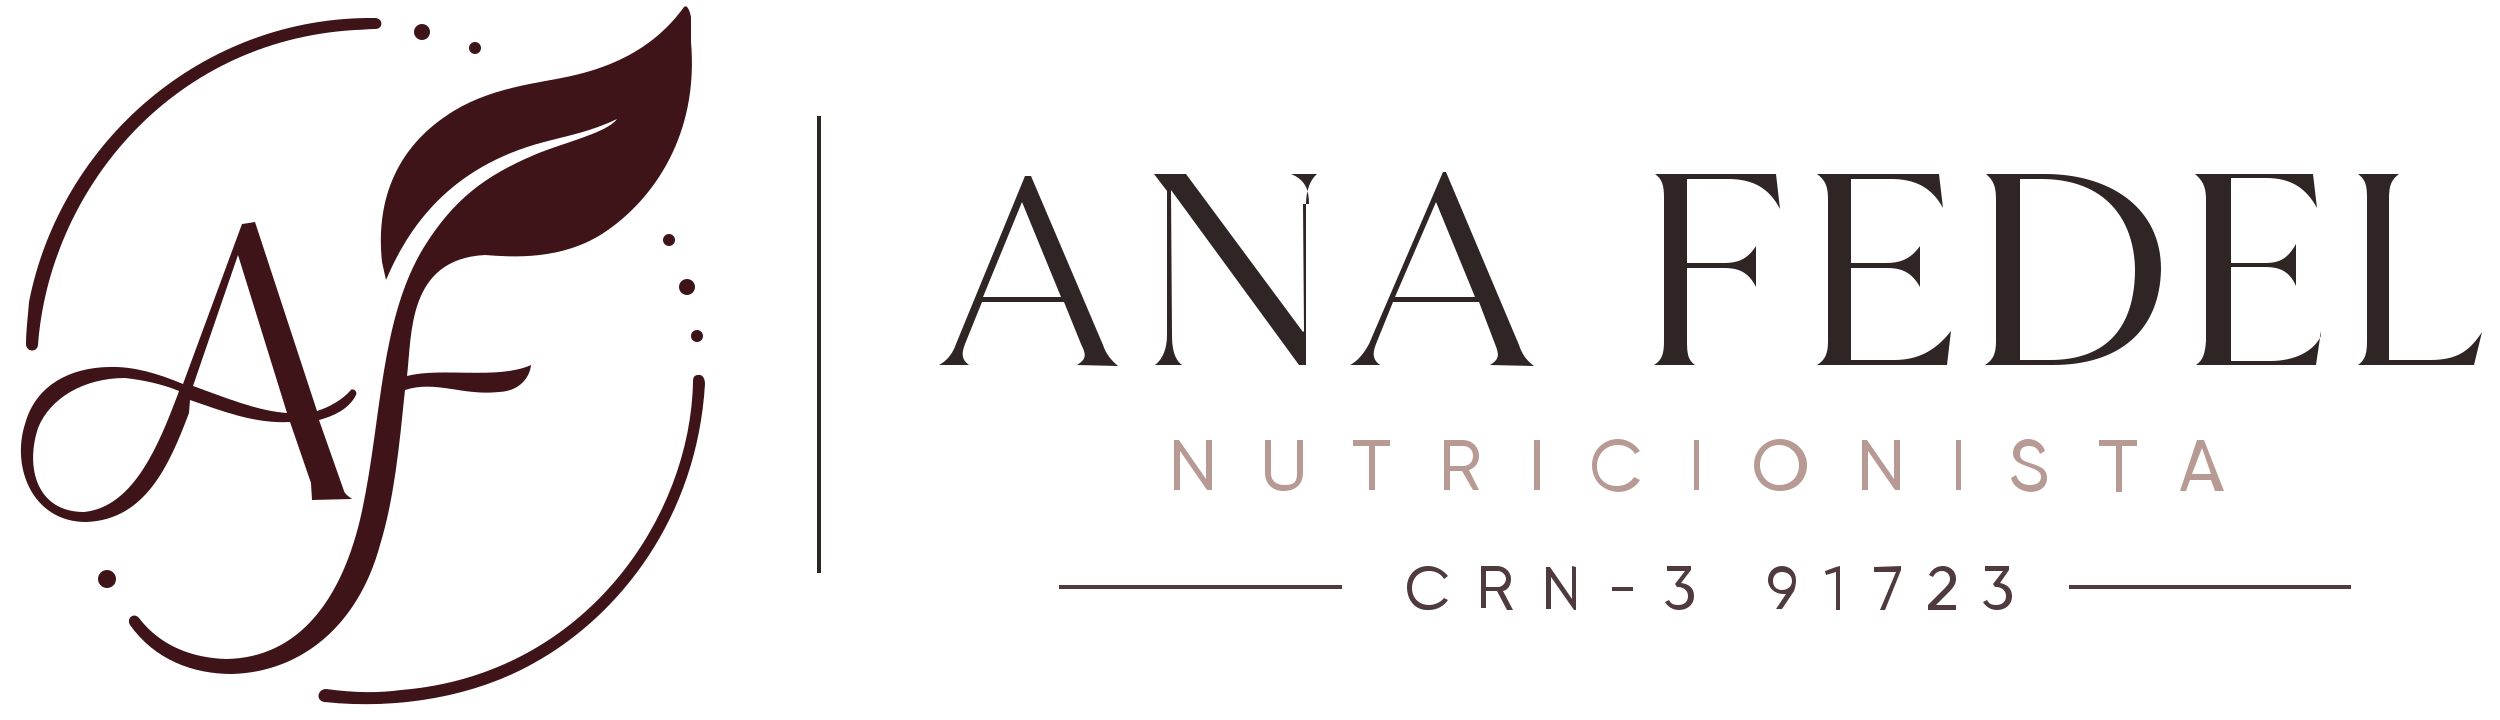
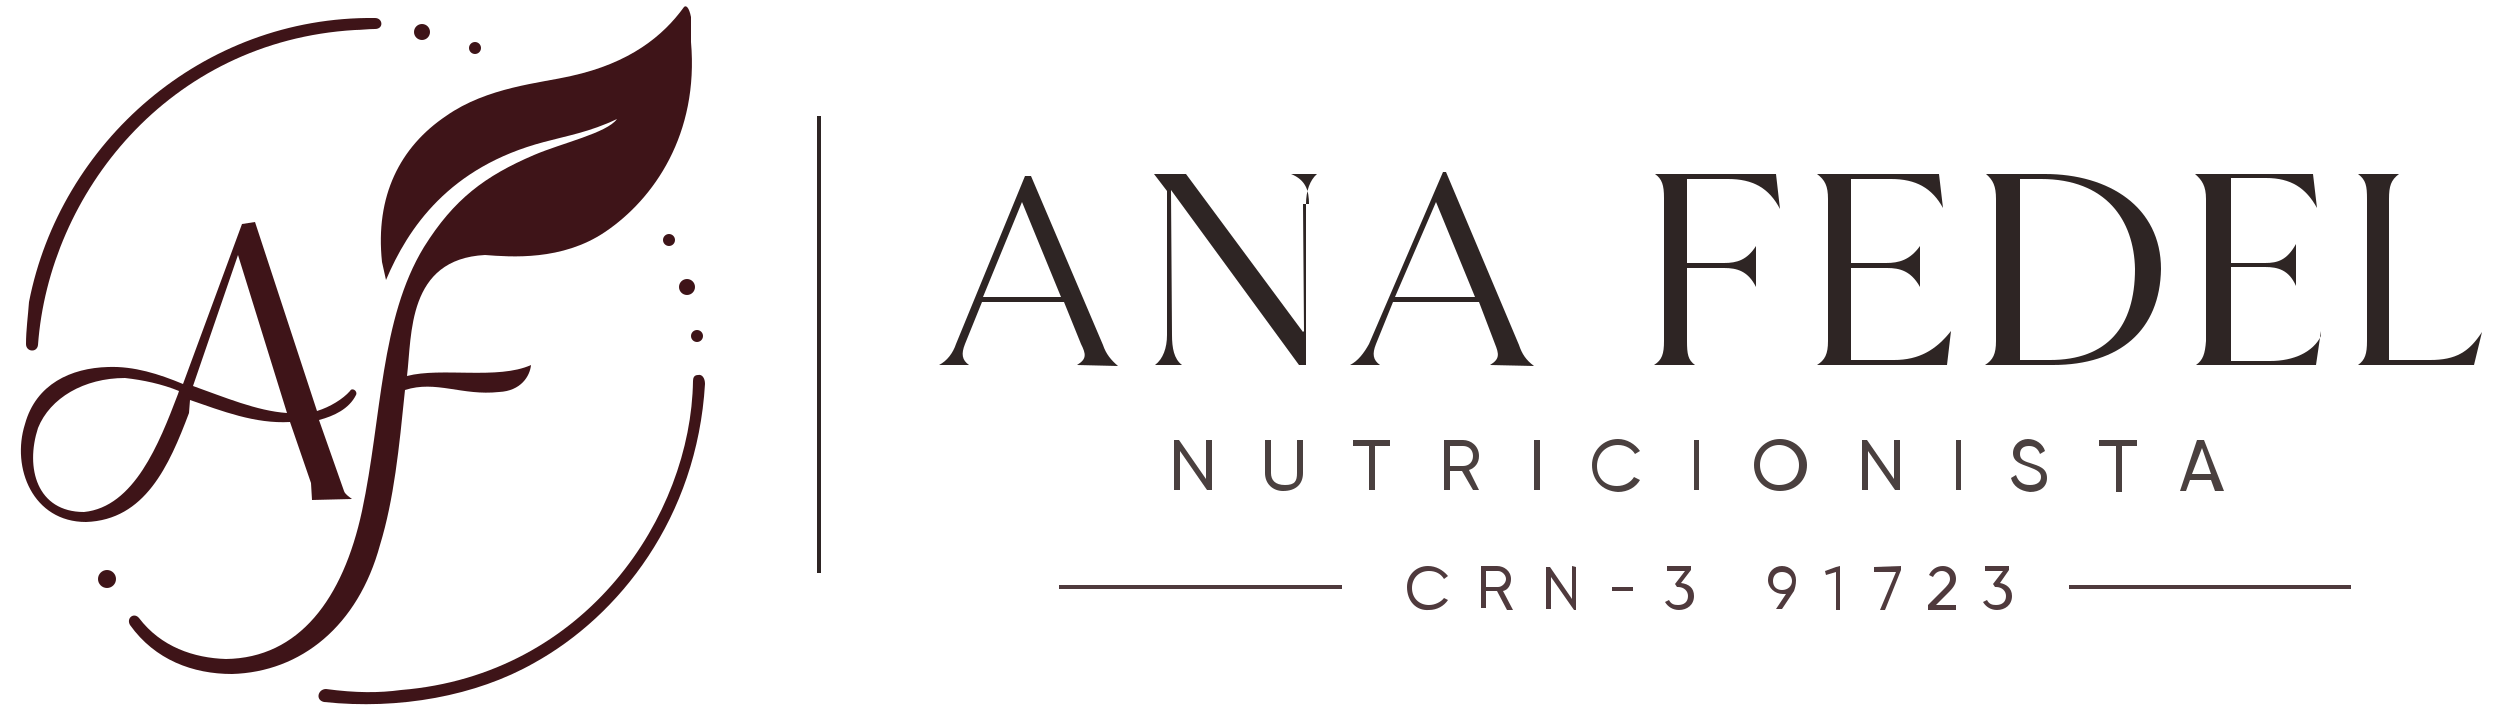
<svg xmlns="http://www.w3.org/2000/svg" viewBox="0 0 250 72">
  <g fill="#3E1418">
    <path d="m37.5 1.8c-17.3-0.2-31.5 12.5-34.6 28.4-0.1 1.4-0.3 2.8-0.3 4.2 0 0.8 1.1 0.9 1.2 0.1 1.1-15.1 13-30.4 31.7-31.5 0.6 0 1.3-0.1 2-0.1 0.9 0 0.8-1.1 0-1.1z" />
    <path d="m69.1 1.7c-0.2-1-0.5-1.2-0.7-1-2.1 2.9-5.4 5.6-11.3 6.9-3 0.7-8.4 1.1-12.5 4-4.6 3.1-7.1 8-6.4 14.6l0.4 1.8c2.2-5.2 6.3-11.3 15.8-13.8 2.2-0.6 4.6-1 7.3-2.3-1 1.4-5.5 2.4-8.3 3.6-4.9 2.1-8 4.4-11 9.2-4.4 7.2-4.2 17-6.2 26.4-1.9 8.8-6.3 14.7-13.6 14.8-3.2-0.1-6.5-1.2-8.7-4.1-0.5-0.6-1.3 0-0.9 0.7 2.5 3.5 6.3 4.9 10.2 4.9 6.9-0.2 12.6-4.8 14.8-12.9 1.4-4.6 1.9-9.6 2.5-15.5 3.1-1 5.7 0.6 9.4 0.2 2.2-0.1 3.1-1.6 3.2-2.7-3.3 1.5-9 0.2-12.4 1.1 0.5-4.1 0-11.7 7.8-12.1 2.6 0.2 7.7 0.6 12-2.3 4.9-3.3 9.4-9.8 8.6-19v-2.5z" />
    <path d="m34.4 49.1-2.5-7.1c1.5-0.4 3-1.1 3.7-2.5 0.2-0.4-0.4-0.8-0.6-0.4-0.7 0.8-2 1.6-3.3 2l-6.2-18.9-1.3 0.2-5.9 16c-2.4-1-4.9-1.8-7.5-1.7-3.7 0.1-7.2 1.7-8.3 5.7-1.4 4.4 0.8 9.8 6.1 9.8 5.9-0.2 8.3-5.6 10.3-10.9l0.1-1.3c3.2 1.1 6.5 2.4 10 2.2l2.1 6.1 0.1 1.7 4-0.1c-0.4-0.3-0.7-0.5-0.8-0.8zm-26 2.1c-4.7 0-5.9-4.4-4.6-8.4 1.2-3 4.6-5 8.7-5 1.8 0.2 3.7 0.6 5.4 1.3l-0.1 0.3c-1.9 5-4.4 11.3-9.4 11.8zm10.9-12.6 4.5-13.1 4.9 15.8c-3-0.2-6.3-1.6-9.4-2.7z" />
    <path d="m69.8 37.5c-0.4 0-0.5 0.3-0.5 0.6-0.2 13.5-10.7 29.4-29.2 30.9-2.2 0.3-4.5 0.3-7.5-0.1-0.8 0-1.1 1.1-0.2 1.3 7.5 0.8 15.2-0.6 21-3.9 8.5-4.7 16.3-14.5 17.1-27.9 0-0.6-0.3-1-0.7-0.9z" />
    <circle cx="10.7" cy="57.9" r=".9" />
    <circle cx="42.2" cy="3.2" r=".8" />
    <circle cx="47.5" cy="4.8" r=".6" />
    <circle cx="66.9" cy="24" r=".6" />
    <circle cx="68.7" cy="28.7" r=".8" />
    <circle cx="69.7" cy="33.6" r=".6" />
  </g>
  <path d="m107.7 36.5c1-0.6 0.9-1.1 0.4-2.1l-1.7-4.2h-8.2l-1.7 4.2c-0.4 1-0.3 1.6 0.4 2.1h-3c0.8-0.4 1.4-1.2 1.7-2.1l6.9-16.8h0.6l7.2 16.9c0.3 0.9 0.8 1.5 1.5 2.1l-4.1-0.1zm-5.5-16.3-3.9 9.5h7.8l-3.9-9.5z" fill="#2E2524" />
  <path d="m130.9 20.4c0-1.3-0.3-2.4-1.8-3h2.6c-0.7 0.6-1.1 1.7-1.1 3v16.1h-0.7l-12.8-17.5 0.1 14.5c0 1.3 0.2 2.4 1 3h-2.7c0.8-0.6 1.2-1.7 1.2-3v-14.4l-1.3-1.7h3.2l11.7 15.8 0.1-0.1-0.1-12.7z" fill="#2E2524" />
  <path d="m149 36.5c1-0.6 0.9-1.1 0.5-2.1l-1.6-4.2h-8.6l-1.7 4.2c-0.4 1-0.3 1.6 0.4 2.1h-3c0.8-0.4 1.4-1.2 1.9-2.1l7.4-17.2h0.3l7.3 17.3c0.3 0.9 0.7 1.5 1.5 2.1l-4.4-0.1zm-5.4-16.3-4.1 9.5h8l-3.9-9.5z" fill="#2E2524" />
  <path d="m172.8 17.9h-4.1v8.4h3.7c1.3 0 2.3-0.3 3.2-1.7v4.1c-0.8-1.6-1.9-1.9-3.2-1.9h-3.7v7.3c0 1.3 0.1 1.9 0.8 2.4h-4.1c0.8-0.5 1-1.1 1-2.4v-14.3c0-1.3-0.2-1.9-0.9-2.4h12.1l0.4 3.5c-1.1-2.1-2.7-3-5.2-3z" fill="#2E2524" />
  <path d="m194.7 36.5h-13c0.8-0.5 1.1-1.1 1.1-2.4v-14.2c0-1.3-0.3-1.9-1.1-2.5h12.2l0.4 3.4c-1.1-2-2.7-2.9-5.2-2.9h-4v8.4h3.5c1.3 0 2.4-0.3 3.4-1.7v4.1c-0.9-1.6-2-1.9-3.3-1.9h-3.6v9.2h4.3c2.5 0 4.2-1 5.7-2.9l-0.4 3.4z" fill="#2E2524" />
  <path d="m205.3 36.5h-6.8c0.8-0.5 1.1-1.1 1.1-2.4v-14.2c0-1.3-0.3-1.9-1-2.5h5.9c6.4 0 11.6 3.3 11.6 9.5-0.1 6.1-4.1 9.6-10.8 9.6zm-1.2-18.6h-2.1v18.1h3c5.7 0 8.5-3.3 8.5-9.1-0.1-4.9-2.9-9-9.4-9z" fill="#2E2524" />
  <path d="m232 33.1z" fill="#2E2524" />
  <path d="m232.1 33.1-0.5 3.4h-12c0.7-0.5 0.9-1.1 1-2.4v-14.2c0-1.3-0.4-1.9-1.1-2.5h11.8l0.4 3.4c-1.1-2-2.6-3-5.1-3h-3.5v8.5h3.4c1.3 0 2.2-0.3 3.1-1.9v4.2c-0.7-1.6-1.8-1.9-3.1-1.9h-3.4v9.4h3.9c2.4 0 4.3-0.9 5.1-2.5v-0.5z" fill="#2E2524" />
  <path d="m247.4 36.5h-11.6c0.7-0.5 0.9-1.1 0.9-2.4v-14.2c0-1.3-0.1-1.9-0.9-2.5h4.1c-0.8 0.6-1 1.2-1 2.5v16.1h4.1c2.6 0 3.9-0.8 5.2-2.8l-0.8 3.3z" fill="#2E2524" />
  <rect x="81.7" y="11.6" width=".4" height="45.7" fill="#2E2524" />
-   <g fill="#B89A95">
+   <g fill="#4A403F">
    <path d="m121.2 44v5h-0.5l-2.7-3.9v3.9h-0.6v-5h0.5l2.7 3.9v-3.9h0.6z" />
    <path d="m126.5 47.3v-3.3h0.6v3.3c0 0.7 0.4 1.2 1.4 1.2s1.2-0.4 1.2-1.2v-3.3h0.6v3.3c0 1.1-0.7 1.8-2 1.8-1 0-1.8-0.7-1.8-1.8z" />
    <path d="m139 44.6h-1.5v4.4h-0.6v-4.4h-1.6v-0.6h3.7v0.6z" />
    <path d="m146.2 47.1h-1.2v1.9h-0.6v-5h1.9c0.8 0 1.6 0.6 1.6 1.6 0 0.7-0.4 1.2-1 1.4l1 2h-0.6l-1.1-1.9zm-1.2-0.5h1.3c0.6 0 1-0.4 1-1s-0.4-1-1-1h-1.3v2z" />
    <path d="m154 44v5h-0.6v-5h0.6z" />
    <path d="m159.2 46.5c0-1.4 1.1-2.6 2.6-2.6 0.9 0 1.7 0.5 2.2 1.2l-0.5 0.3c-0.3-0.5-0.9-0.9-1.7-0.9-1.2 0-2.1 0.9-2.1 2.1s0.8 2 2 2c0.8 0 1.4-0.4 1.7-0.9l0.6 0.3c-0.4 0.7-1.2 1.2-2.2 1.2-1.6-0.1-2.6-1.2-2.6-2.7z" />
    <path d="m169.9 44v5h-0.5v-5h0.5z" />
    <path d="m175.4 46.5c0-1.4 1.1-2.6 2.6-2.6s2.7 1.2 2.7 2.6c0 1.5-1.1 2.6-2.7 2.6-1.5 0-2.6-1.1-2.6-2.6zm4.5 0c0-1.1-0.9-2-2-2s-1.9 0.9-1.9 2 0.8 2 1.9 2c1.2 0 2-0.8 2-2z" />
    <path d="m190 44v5h-0.5l-2.7-3.9v3.9h-0.6v-5h0.5l2.7 3.9v-3.9h0.6z" />
    <path d="m196.1 44v5h-0.5v-5h0.5z" />
    <path d="m201.1 47.8 0.5-0.3c0.2 0.6 0.6 1 1.4 1 0.7 0 1.1-0.3 1.1-0.8s-0.4-0.7-1.2-1-1.6-0.5-1.6-1.4c0-0.8 0.7-1.4 1.5-1.4s1.5 0.5 1.7 1.2l-0.5 0.3c-0.2-0.5-0.5-0.8-1.1-0.8s-0.9 0.3-0.9 0.8 0.3 0.7 1 0.9c0.9 0.3 1.7 0.5 1.7 1.5 0 0.9-0.7 1.4-1.7 1.4-1-0.1-1.7-0.6-1.9-1.4z" />
    <path d="m213.7 44.6h-1.5v4.6h-0.6v-4.6h-1.7v-0.6h3.8v0.6z" />
    <path d="m221.5 49.1-0.4-1.1h-2.1l-0.4 1.1h-0.6l1.7-5.1h0.7l2 5.1h-0.9zm-2.3-1.7h1.9l-0.9-2.6-1 2.6z" />
  </g>
  <g fill="#4F3A3D">
    <path d="m140.7 58.7c0-1.2 0.9-2.1 2.1-2.1 0.8 0 1.5 0.4 2 1l-0.4 0.3c-0.3-0.5-0.8-0.8-1.5-0.8-1 0-1.7 0.7-1.7 1.7s0.7 1.7 1.7 1.7c0.6 0 1.2-0.3 1.5-0.7l0.4 0.2c-0.4 0.6-1.1 1-1.9 1-1.3 0.1-2.2-0.9-2.2-2.3z" />
    <path d="m149.7 59.1h-1.1v1.7h-0.5v-4.2h1.6c0.7 0 1.4 0.5 1.4 1.3 0 0.6-0.3 1.1-0.8 1.2l1 1.9h-0.6l-1-1.9zm-1.1-0.4h1.2c0.4 0 0.8-0.4 0.8-0.8s-0.4-0.8-0.8-0.8h-1.2v1.6z" />
    <path d="m157.6 56.7v4.3h-0.2l-2.3-3.3v3.2h-0.5v-4.2h0.4l2.2 3.2v-3.3l0.4 0.1z" />
    <path d="m161.2 58.7h2.1v0.4h-2.1v-0.4z" />
    <path d="m169.4 59.6c0 0.9-0.7 1.4-1.5 1.4-0.6 0-1.1-0.3-1.4-0.8l0.4-0.2c0.2 0.4 0.5 0.5 0.9 0.5 0.6 0 1-0.3 1-0.9 0-0.5-0.4-0.9-1-0.9h-0.1l-0.2-0.3 1-1.3h-1.8v-0.5h2.4v0.4l-1 1.3c0.8 0.1 1.3 0.5 1.3 1.3z" />
    <path d="m179.4 59.1-1.2 1.8h-0.6l1-1.5h-0.3c-0.8 0-1.5-0.6-1.5-1.4s0.6-1.4 1.4-1.4 1.4 0.6 1.4 1.4c0 0.5-0.1 0.8-0.2 1.1zm-1.2-0.1c0.6 0 1-0.4 1-0.9s-0.4-0.9-1-0.9-0.9 0.4-0.9 0.9 0.3 0.9 0.9 0.9z" />
    <path d="m184 56.6v4.4h-0.4v-3.8l-1 0.3-0.1-0.4 1.1-0.4 0.4-0.1z" />
    <path d="m190.1 56.6v0.4l-1.6 4h-0.5l1.6-3.8h-2.2v-0.5l2.7-0.1z" />
    <path d="m192.8 60.5 1.5-1.5c0.4-0.4 0.7-0.7 0.7-1.1 0-0.5-0.4-0.8-0.8-0.8s-0.7 0.2-0.9 0.6l-0.4-0.2c0.3-0.6 0.8-0.9 1.4-0.9s1.3 0.4 1.3 1.3c0 0.6-0.4 1-0.9 1.5l-1.1 1.1h2v0.5h-2.8v-0.5z" />
    <path d="m201.2 59.6c0 0.9-0.7 1.4-1.5 1.4-0.6 0-1.1-0.3-1.4-0.8l0.4-0.2c0.2 0.4 0.5 0.5 0.9 0.5 0.6 0 1-0.3 1-0.9 0-0.5-0.4-0.9-1-0.9h-0.1l-0.2-0.3 1-1.3h-1.8v-0.5h2.4v0.4l-0.9 1.3c0.6 0.1 1.2 0.5 1.2 1.3z" />
  </g>
  <rect x="105.9" y="58.5" width="28.3" height=".4" fill="#4F3A3D" />
  <rect x="206.9" y="58.5" width="28.2" height=".4" fill="#4F3A3D" />
</svg>
